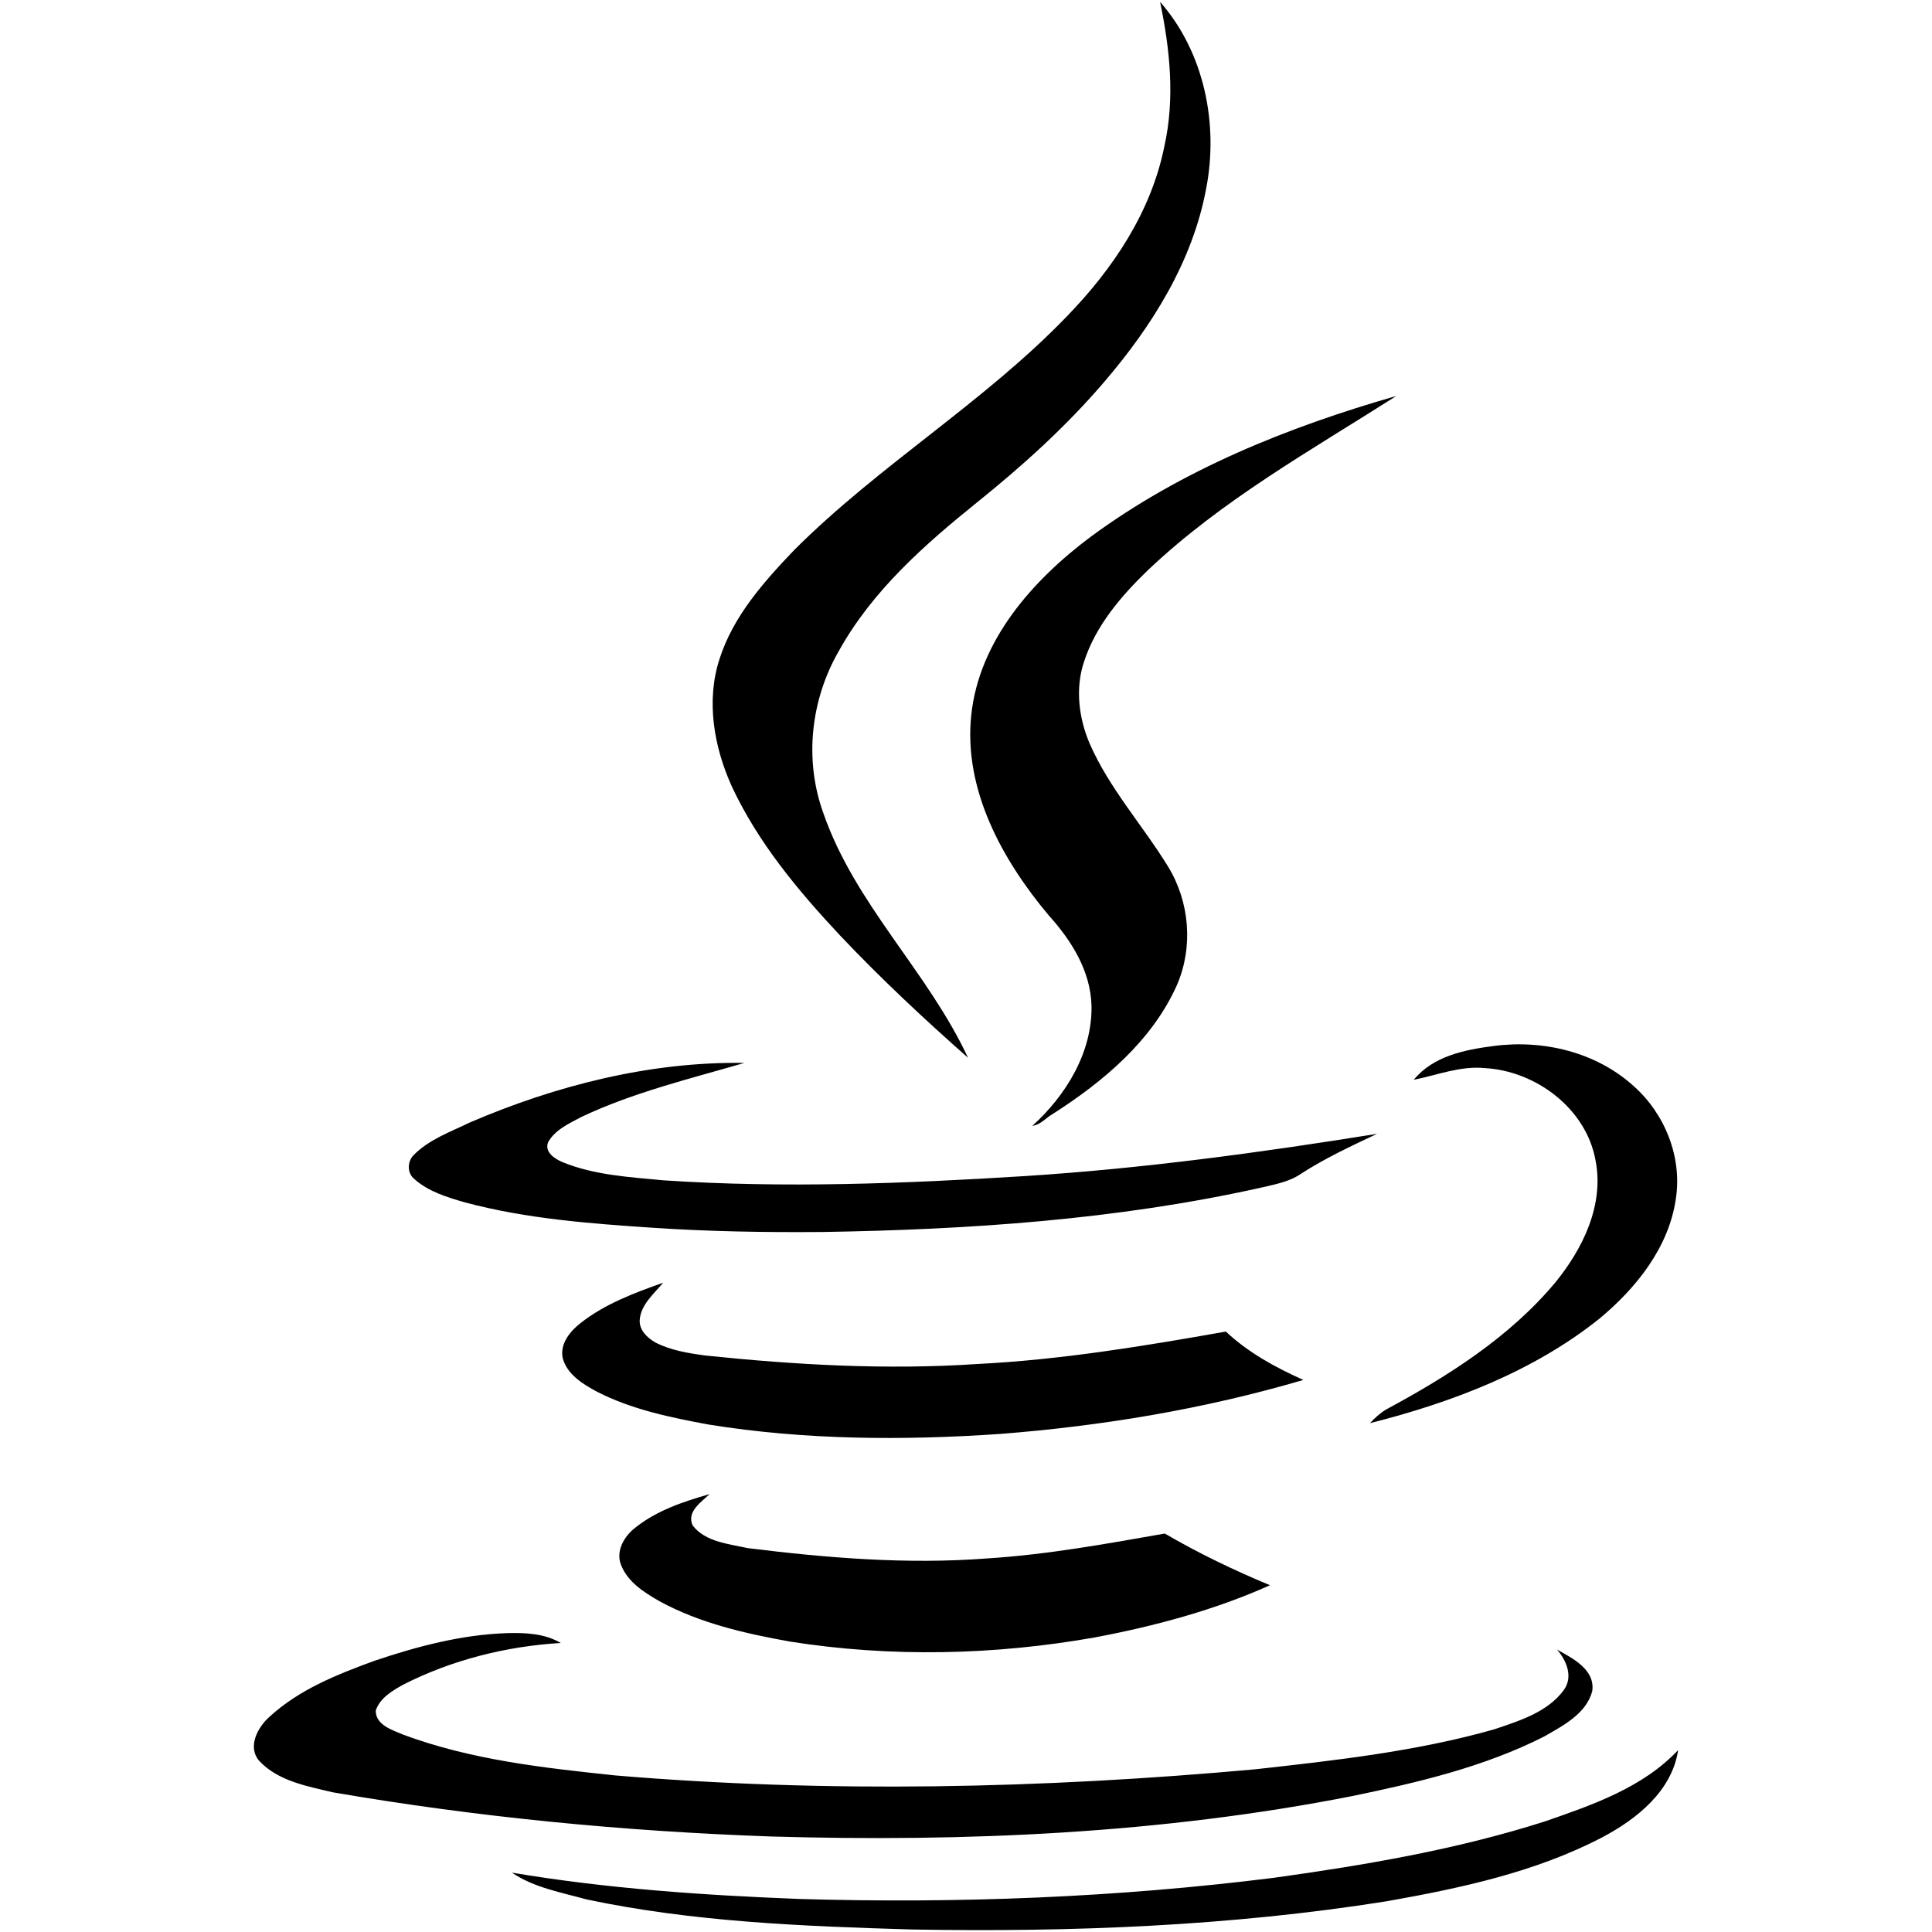
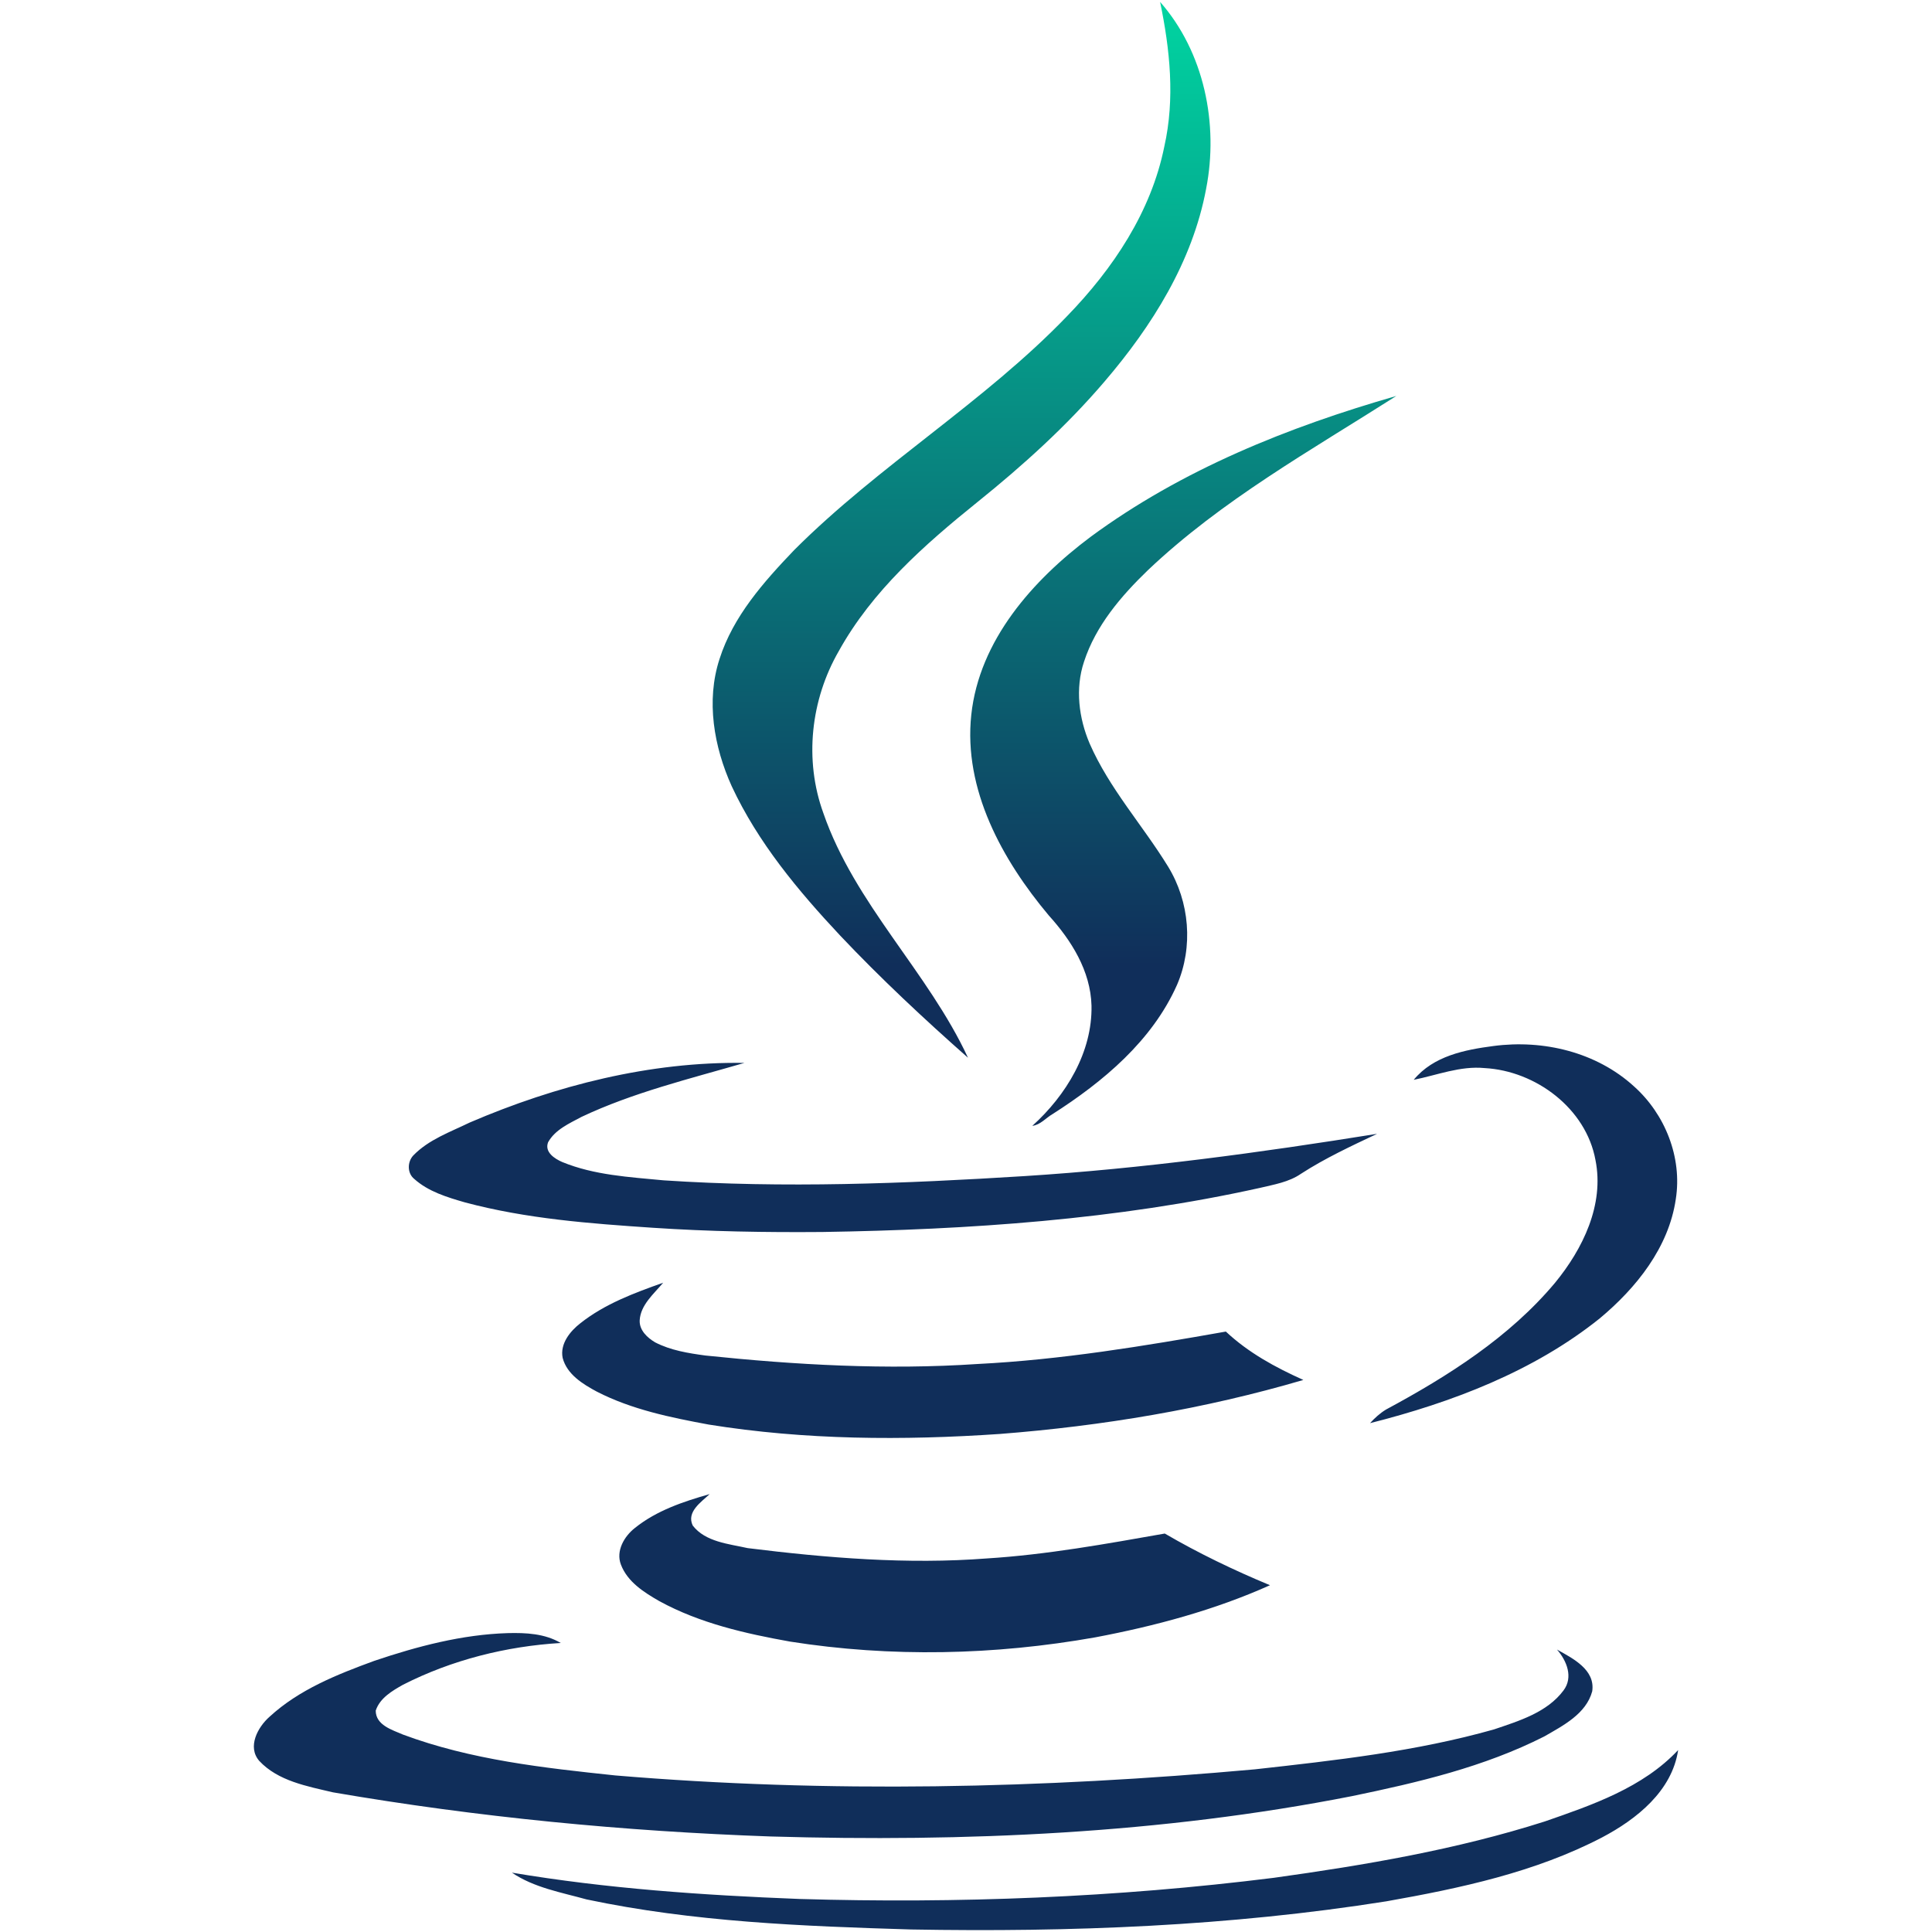
<svg xmlns="http://www.w3.org/2000/svg" fill="#000000" version="1.1" width="800px" height="800px" viewBox="0 0 512 512" enable-background="new 0 0 512 512" xml:space="preserve">
-   <g id="5151e0c8492e5103c096af88a51e8d81">
+   <defs>
+     <linearGradient id="gradient" x1="0%" y1="0%" x2="0%" y2="50%">
+       <stop offset="0%" style="stop-color:#00d6a2;stop-opacity:1" />
+       <stop offset="100%" style="stop-color:#102e5a;stop-opacity:1" />
+     </linearGradient>
+   </defs>
+   <g id="5151e0c8492e5103c096af88a51e8d81" fill="url(#gradient)">
    <path display="inline" d="M193.918,208.369c-4.729-10.456-6.849-22.652-3.236-33.731c3.612-11.327,11.703-20.413,19.794-28.878   c22.525-22.531,50.285-39.085,72.316-61.986c12.197-12.573,22.278-27.634,25.762-44.937c2.864-12.695,1.496-25.764-1.117-38.337   c11.7,13.319,15.559,32.363,12.197,49.541c-3.608,19.292-14.316,36.344-26.886,51.031c-10.081,11.827-21.659,22.282-33.731,31.993   c-14.065,11.327-27.88,23.524-36.716,39.457c-7.472,12.943-9.215,28.876-4.11,42.942c8.341,24.146,27.756,42.071,38.338,64.848   c-11.703-10.332-23.152-21.036-33.86-32.361C211.471,236.001,200.889,223.307,193.918,208.369z M257.398,189.448   c-2.115,19.792,8.213,38.462,20.539,53.151c5.972,6.596,11.076,14.687,11.323,23.899c0.251,12.318-6.716,23.774-15.684,31.861   c2.119-0.246,3.612-2.115,5.355-3.11c13.443-8.589,26.385-19.418,32.982-34.227c4.357-10.083,3.362-22.034-2.362-31.371   c-6.724-10.953-15.559-20.662-20.786-32.61c-2.867-6.721-3.862-14.562-1.496-21.657c3.114-9.583,9.834-17.426,16.93-24.272   c19.54-18.544,43.189-31.743,65.844-46.179c-28.629,8.214-56.883,19.542-81.03,37.343   C273.702,153.727,259.515,169.658,257.398,189.448z M393.447,283.052c13.568,0.748,26.882,10.704,29.374,24.397   c2.366,11.825-3.358,23.524-10.705,32.485c-12.075,14.438-28.382,24.771-44.807,33.609c-1.622,0.991-2.99,2.237-4.235,3.608   c21.659-5.478,43.314-13.689,60.867-27.756c9.705-8.091,18.294-18.799,20.163-31.619c1.743-11.076-2.86-22.528-11.077-29.871   c-9.96-9.09-24.021-12.448-37.218-10.704c-7.593,0.995-15.931,2.613-21.158,8.961C380.877,284.921,386.971,282.429,393.447,283.052   z M123.22,318.647c16.303,4.357,33.108,5.603,49.787,6.724c14.936,0.995,29.875,1.246,44.937,1.12   c38.833-0.619,77.916-3.236,116.003-11.699c3.608-0.87,7.593-1.493,10.833-3.733c6.347-4.11,13.313-7.347,20.162-10.583   c-30.995,4.979-62.113,9.215-93.478,11.205c-31.74,1.991-63.731,3.236-95.593,1.121c-9.086-0.87-18.423-1.371-26.886-4.858   c-1.994-0.87-4.733-2.609-3.738-5.227c1.869-3.361,5.603-4.977,8.839-6.72c13.694-6.473,28.629-10.081,43.193-14.313   c-25.021-0.376-49.916,5.971-72.814,15.806c-5.105,2.491-10.83,4.481-14.936,8.714c-1.622,1.739-1.622,4.732,0.247,6.222   C113.511,315.787,118.487,317.28,123.22,318.647z M324.864,352.88c-21.784,3.859-43.694,7.472-65.726,8.589   c-24.147,1.618-48.294,0.247-72.191-2.241c-4.604-0.623-9.211-1.368-13.317-3.483c-2.116-1.246-4.231-3.236-4.106-5.854   c0.247-4.106,3.73-6.967,6.222-9.956c-7.715,2.739-15.434,5.599-21.906,10.708c-2.742,2.116-5.478,5.474-4.733,9.208   c1.125,4.356,5.356,6.97,9.09,8.96c9.208,4.733,19.54,6.846,29.625,8.714c25.511,4.11,51.527,4.235,77.167,2.488   c27.141-2.115,54.148-6.594,80.411-14.313C337.932,362.342,330.836,358.479,324.864,352.88z M188.068,395.951   c-6.97,1.99-14.066,4.357-19.79,8.957c-2.868,2.241-5.105,6.104-3.734,9.713c1.743,4.604,6.1,7.347,10.203,9.705   c10.708,5.854,22.78,8.589,34.604,10.708c26.765,4.229,54.27,3.608,80.908-1.12c15.806-2.989,31.615-7.221,46.301-13.815   c-9.584-3.984-18.917-8.467-27.878-13.693c-15.559,2.738-31.246,5.603-47.178,6.598c-21.032,1.618-42.319-0.125-63.355-2.738   c-4.98-1.121-11.202-1.618-14.563-5.976C181.847,400.677,185.828,398.063,188.068,395.951z M358.345,475.982   c17.424-3.604,34.977-7.719,50.908-15.806c4.976-2.867,11.076-5.979,12.698-11.95c0.87-5.725-5.105-8.714-9.337-11.08   c2.613,2.993,4.356,7.347,1.74,10.83c-4.357,5.853-11.821,8.091-18.42,10.332c-20.66,5.85-42.072,8.216-63.355,10.582   c-56.385,5.102-113.146,6.348-169.528,1.618c-18.92-1.994-38.217-4.109-56.264-10.829c-2.86-1.246-7.217-2.492-7.217-6.352   c1.117-3.354,4.357-5.227,7.217-6.845c12.945-6.595,27.384-10.207,41.822-11.077c-4.228-2.491-9.208-2.738-14.062-2.613   c-12.076,0.373-23.9,3.483-35.349,7.347c-9.834,3.604-19.916,7.59-27.76,14.811c-3.111,2.735-5.971,7.962-2.739,11.699   c4.98,5.353,12.699,6.72,19.54,8.338c38.338,6.599,77.171,10.328,116.011,11.699C255.781,488.184,307.684,485.942,358.345,475.982z    M409.378,482.706c-23.402,7.468-47.672,11.574-71.822,14.936c-41.696,5.227-83.769,6.845-125.716,5.603   c-25.515-0.995-51.03-2.738-76.176-6.974c5.85,3.984,13.071,5.227,19.794,7.096c28.257,5.976,57.255,7.096,86.01,7.966   c42.19,0.748,84.387-0.87,125.962-7.468c19.669-3.48,39.459-7.715,57.13-16.927c9.215-4.854,18.552-12.326,20.163-23.152   C435.391,473.741,421.951,478.349,409.378,482.706z">

</path>
  </g>
</svg>
